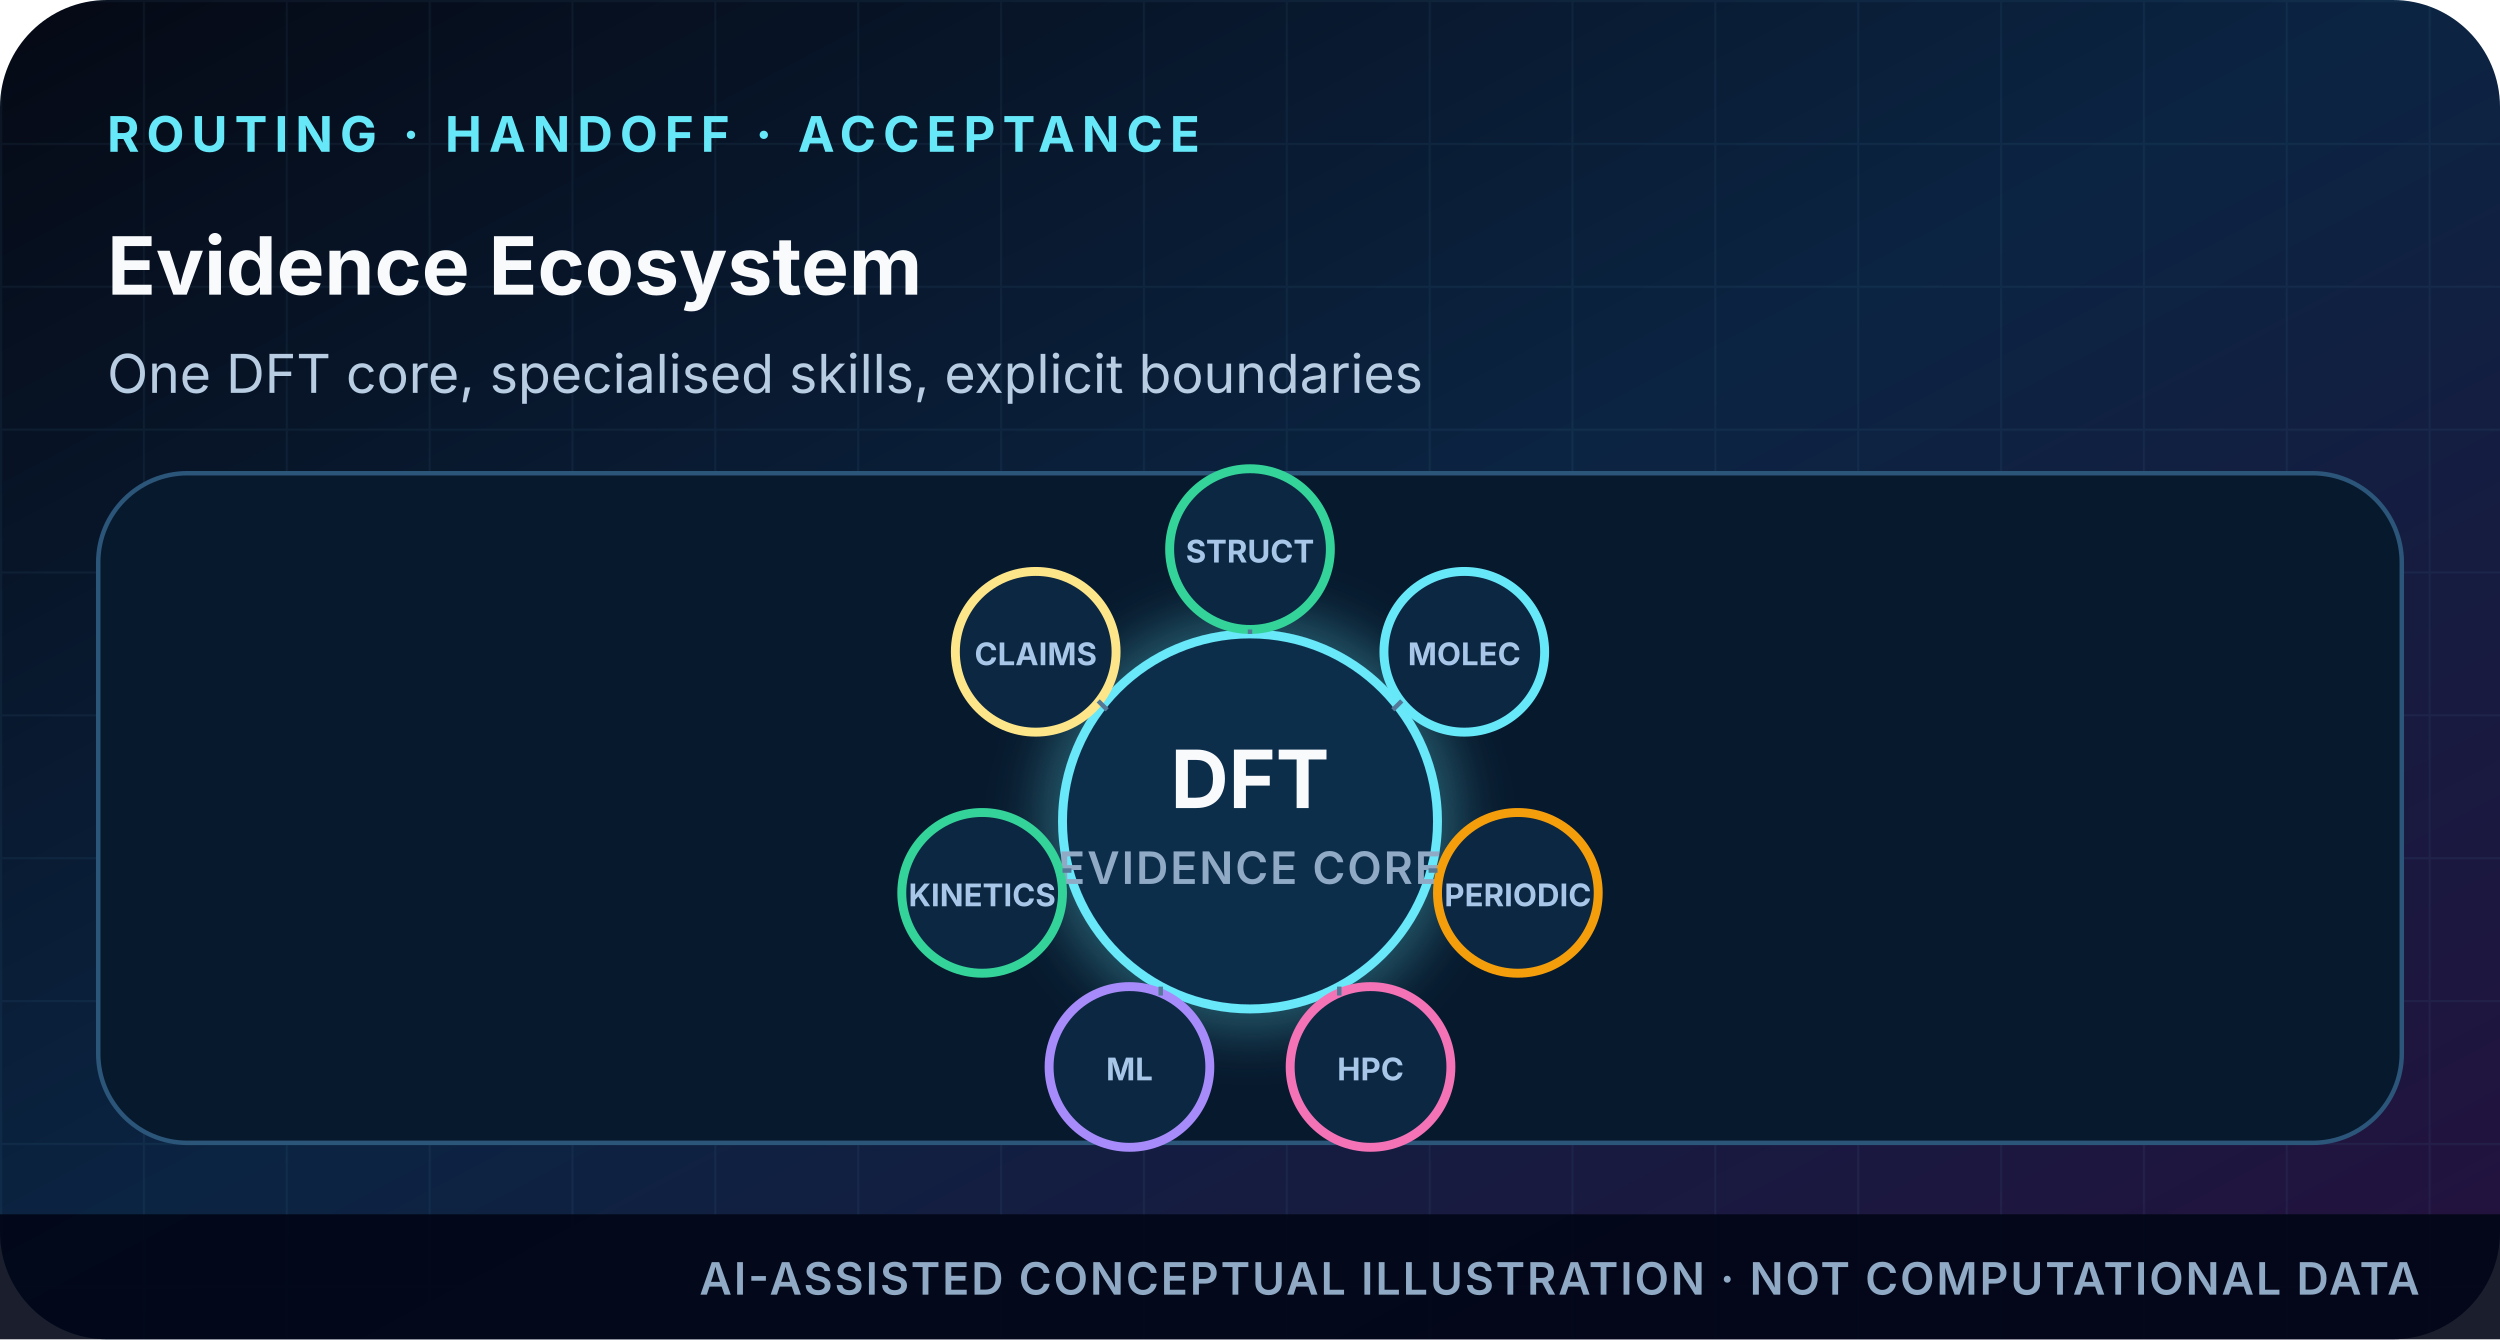
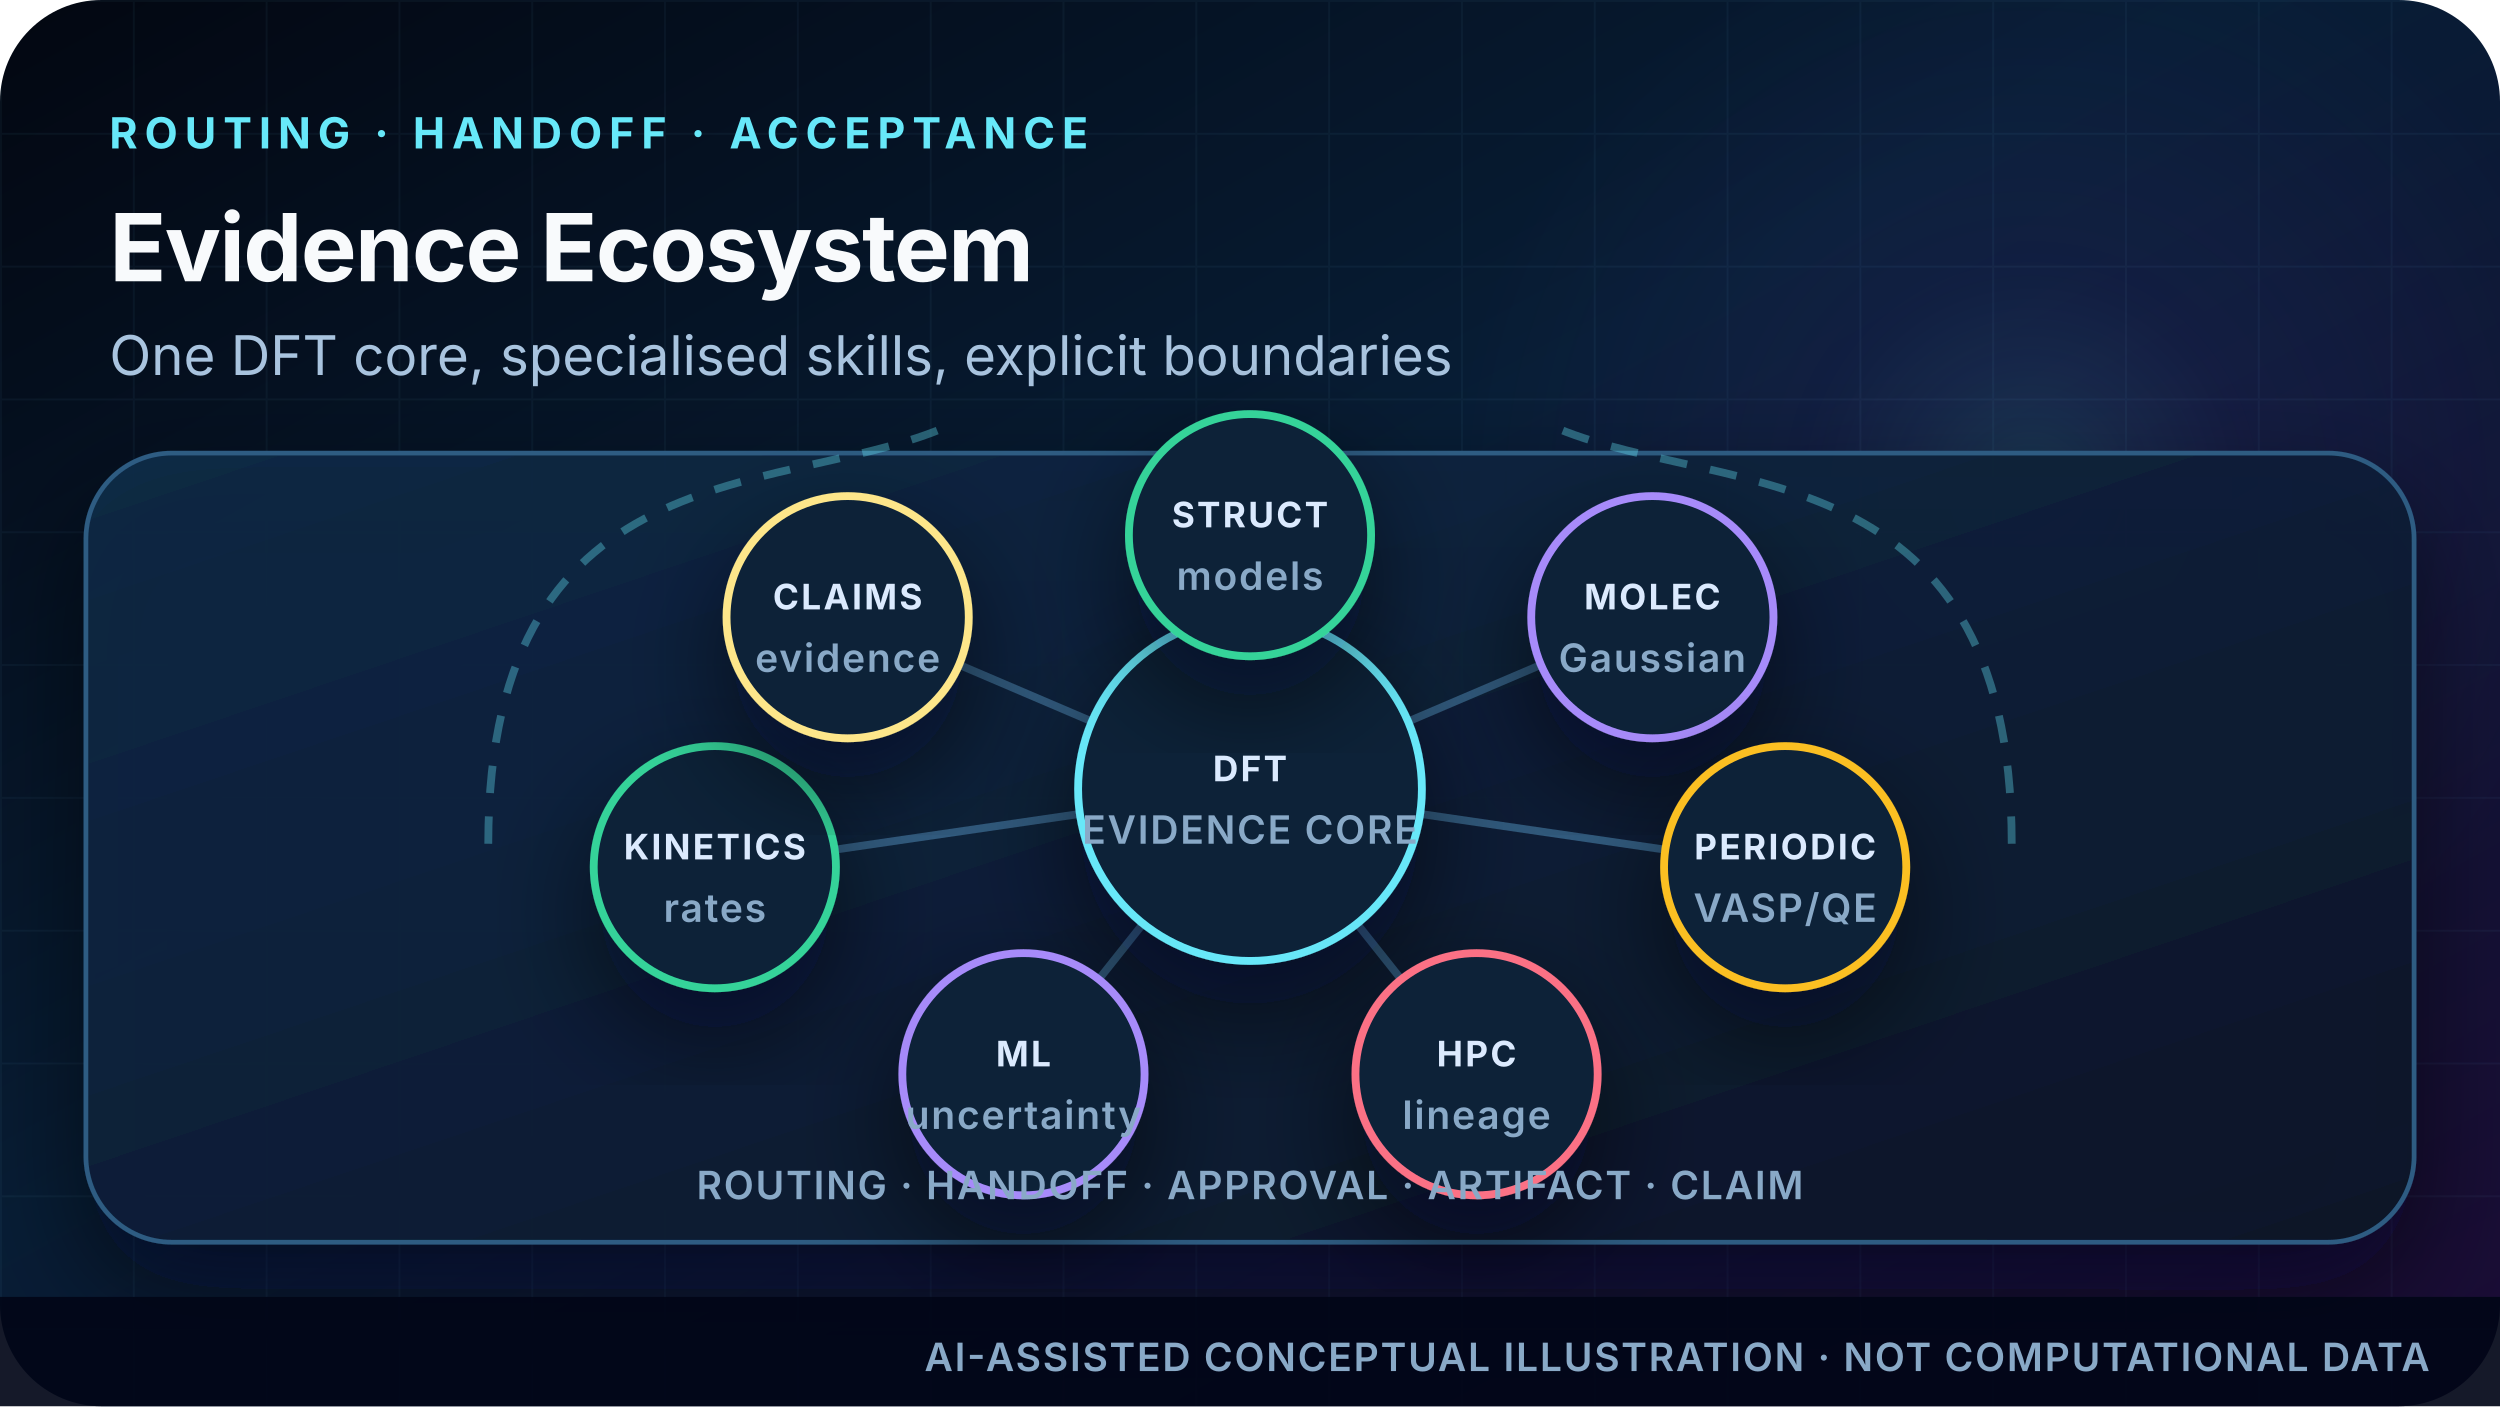
- <svg xmlns="http://www.w3.org/2000/svg" width="560" height="300" viewBox="0 0 560 300" role="img" aria-label="AI-assisted conceptual illustration; not computational data">
+ <svg xmlns="http://www.w3.org/2000/svg" width="640" height="360" viewBox="0 0 640 360" role="img" aria-label="AI-assisted conceptual illustration; not computational data">
  <defs>
    <linearGradient id="bg" x1="0" y1="0" x2="1" y2="1">
-       <stop stop-color="#050914" />
-       <stop offset=".48" stop-color="#0b2442" />
-       <stop offset="1" stop-color="#24113e" />
+       <stop stop-color="#030711" />
+       <stop offset=".44" stop-color="#071d35" />
+       <stop offset="1" stop-color="#1b0b35" />
    </linearGradient>
-     <linearGradient id="cyan" x1="0" x2="1">
-       <stop stop-color="#67e8f9" />
-       <stop offset="1" stop-color="#38bdf8" />
+     <linearGradient id="panel" x1="0" y1="0" x2="1" y2="1">
+       <stop stop-color="#0e2946" stop-opacity=".96" />
+       <stop offset="1" stop-color="#0a1427" stop-opacity=".98" />
    </linearGradient>
-     <linearGradient id="violet" x1="0" x2="1">
-       <stop stop-color="#c4b5fd" />
-       <stop offset="1" stop-color="#8b5cf6" />
+     <linearGradient id="cyan" x1="0" y1="0" x2="1" y2="1">
+       <stop stop-color="#a5f3fc" />
+       <stop offset=".48" stop-color="#22d3ee" />
+       <stop offset="1" stop-color="#0284c7" />
    </linearGradient>
-     <linearGradient id="gold" x1="0" x2="1">
-       <stop stop-color="#fde68a" />
-       <stop offset="1" stop-color="#f59e0b" />
+     <linearGradient id="violet" x1="0" y1="0" x2="1" y2="1">
+       <stop stop-color="#ddd6fe" />
+       <stop offset=".5" stop-color="#a78bfa" />
+       <stop offset="1" stop-color="#6d28d9" />
    </linearGradient>
-     <radialGradient id="orb">
-       <stop stop-color="#67e8f9" stop-opacity=".92" />
-       <stop offset=".45" stop-color="#8b5cf6" stop-opacity=".55" />
+     <linearGradient id="amber" x1="0" y1="0" x2="1" y2="1">
+       <stop stop-color="#fef3c7" />
+       <stop offset=".5" stop-color="#fbbf24" />
+       <stop offset="1" stop-color="#d97706" />
+     </linearGradient>
+     <linearGradient id="emerald" x1="0" y1="0" x2="1" y2="1">
+       <stop stop-color="#d1fae5" />
+       <stop offset=".5" stop-color="#34d399" />
+       <stop offset="1" stop-color="#059669" />
+     </linearGradient>
+     <linearGradient id="rose" x1="0" y1="0" x2="1" y2="1">
+       <stop stop-color="#ffe4e6" />
+       <stop offset=".5" stop-color="#fb7185" />
+       <stop offset="1" stop-color="#be123c" />
+     </linearGradient>
+     <radialGradient id="halo">
+       <stop stop-color="#67e8f9" stop-opacity=".7" />
+       <stop offset=".38" stop-color="#8b5cf6" stop-opacity=".28" />
      <stop offset="1" stop-color="#8b5cf6" stop-opacity="0" />
    </radialGradient>
-     <filter id="glow" x="-60%" y="-60%" width="220%" height="220%">
+     <pattern id="grid" width="34" height="34" patternUnits="userSpaceOnUse">
+       <path d="M34 0H0V34" fill="none" stroke="#7dd3fc" stroke-opacity=".045" stroke-width="1" />
+     </pattern>
+     <filter id="glow" x="-80%" y="-80%" width="260%" height="260%">
      <feGaussianBlur stdDeviation="7" result="b" />
      <feMerge>
        <feMergeNode in="b" />
        <feMergeNode in="SourceGraphic" />
      </feMerge>
    </filter>
-     <filter id="shadow" x="-30%" y="-30%" width="160%" height="160%">
-       <feDropShadow dx="0" dy="10" stdDeviation="12" flood-color="#020617" flood-opacity=".42" />
+     <filter id="soft" x="-40%" y="-40%" width="180%" height="180%">
+       <feGaussianBlur stdDeviation="18" />
    </filter>
-     <pattern id="grid" width="32" height="32" patternUnits="userSpaceOnUse">
-       <path d="M32 0H0V32" fill="none" stroke="#7dd3fc" stroke-opacity=".055" />
-     </pattern>
+     <filter id="shadow" x="-40%" y="-40%" width="180%" height="180%">
+       <feDropShadow dx="0" dy="12" stdDeviation="14" flood-color="#020617" flood-opacity=".55" />
+     </filter>
+     <marker id="arrow" markerWidth="10" markerHeight="10" refX="9" refY="5" orient="auto">
+       <path d="M0 0L10 5L0 10Z" fill="#67e8f9" />
+     </marker>
    <style>
-     .title{font:700 34px Inter,Arial,sans-serif;fill:#f8fafc;letter-spacing:-.7px}
-     .sub{font:400 15px Inter,Arial,sans-serif;fill:#a8c7e8}
-     .kicker{font:700 11px Inter,Arial,sans-serif;fill:#67e8f9;letter-spacing:1.6px}
-     .h{font:700 18px Inter,Arial,sans-serif;fill:#f8fafc}
-     .b{font:400 12px Inter,Arial,sans-serif;fill:#b8cce2}
-     .tiny{font:600 10px Inter,Arial,sans-serif;fill:#90aac5;letter-spacing:.45px}
-     .pill{fill:#0b1f36;stroke:#2f5d85;stroke-width:1}
-   </style>
+ .t{font-family:Inter,Segoe UI,Arial,sans-serif}.k{font-family:Inter,Segoe UI,Arial,sans-serif;font-weight:700;font-size:11px;fill:#67e8f9;letter-spacing:1.8px}.h1{font-family:Inter,Segoe UI,Arial,sans-serif;font-weight:700;font-size:42px;fill:#f8fafc;letter-spacing:-1px}.h2{font-family:Inter,Segoe UI,Arial,sans-serif;font-weight:700;font-size:24px;fill:#f8fafc;letter-spacing:-.4px}.s{font-family:Inter,Segoe UI,Arial,sans-serif;font-weight:400;font-size:14px;fill:#a9c4df}.b{font-family:Inter,Segoe UI,Arial,sans-serif;font-weight:500;font-size:12px;fill:#c7d9eb}.m{font-family:Inter,Segoe UI,Arial,sans-serif;font-weight:600;font-size:10px;fill:#89a9c7;letter-spacing:.45px}.n{font-family:Inter,Segoe UI,Arial,sans-serif;font-weight:700;font-size:9px;fill:#dbeafe;letter-spacing:.6px}.glass{fill:url(#panel);stroke:#2d5b82;stroke-width:1.2}.chip{fill:#0a2139;stroke:#2f638c;stroke-width:1}.hair{stroke:#4e789a;stroke-width:1}.axis{stroke:#3d607f;stroke-width:1}.dim{fill:#7e9bb8}.white{fill:#f8fafc}
+ </style>
  </defs>
-   <rect width="560" height="300" rx="24" fill="url(#bg)" />
-   <rect width="560" height="300" rx="24" fill="url(#grid)" />
-   <text x="24" y="34" class="kicker">ROUTING · HANDOFF · ACCEPTANCE</text>
-   <text x="24" y="66" class="h" font-size="23">Evidence Ecosystem</text>
-   <text x="24" y="88" class="b">One DFT core, specialised skills, explicit boundaries</text>
-   <rect x="22" y="106" width="516" height="150" rx="20" fill="#07192d" stroke="#2c557a" />
-   <g transform="translate(280 184)">
-     <circle r="42" fill="#102f4c" stroke="#67e8f9" stroke-width="2" filter="url(#glow)" />
-     <text y="-3" text-anchor="middle" class="h">DFT</text>
-     <text y="14" text-anchor="middle" class="tiny">EVIDENCE CORE</text>
-     <g fill="#0b2742" stroke-width="2">
-       <circle cx="0" cy="-61" r="18" stroke="#34d399" />
-       <circle cx="48" cy="-38" r="18" stroke="#67e8f9" />
-       <circle cx="60" cy="16" r="18" stroke="#f59e0b" />
-       <circle cx="27" cy="55" r="18" stroke="#f472b6" />
-       <circle cx="-27" cy="55" r="18" stroke="#a78bfa" />
-       <circle cx="-60" cy="16" r="18" stroke="#34d399" />
-       <circle cx="-48" cy="-38" r="18" stroke="#fde68a" />
-     </g>
-     <g stroke="#537898">
-       <line x1="0" y1="-42" x2="0" y2="-43" />
-       <line x1="32" y1="-25" x2="34" y2="-27" />
-       <line x1="40" y1="11" x2="42" y2="11" />
-       <line x1="20" y1="37" x2="20" y2="39" />
-       <line x1="-20" y1="37" x2="-20" y2="39" />
-       <line x1="-40" y1="11" x2="-42" y2="11" />
-       <line x1="-32" y1="-25" x2="-34" y2="-27" />
-     </g>
-     <g style="font:700 7px Inter,Arial,sans-serif;fill:#a8c7e8" text-anchor="middle">
-       <text x="0" y="-58">STRUCT</text>
-       <text x="48" y="-35">MOLEC</text>
-       <text x="60" y="19">PERIODIC</text>
-       <text x="27" y="58">HPC</text>
-       <text x="-27" y="58">ML</text>
-       <text x="-60" y="19">KINETICS</text>
-       <text x="-48" y="-35">CLAIMS</text>
-     </g>
+   <rect width="640" height="360" rx="26" fill="url(#bg)" />
+   <rect width="640" height="360" rx="26" fill="url(#grid)" />
+   <circle cx="520" cy="125" r="150" fill="url(#halo)" opacity=".22" />
+   <text x="28" y="38" class="k">ROUTING · HANDOFF · ACCEPTANCE</text>
+   <text x="28" y="72" class="h2" font-size="27">Evidence Ecosystem</text>
+   <text x="28" y="96" class="s">One DFT core, specialised skills, explicit boundaries</text>
+   <rect x="22" y="116" width="596" height="202" rx="22" class="glass" filter="url(#shadow)" />
+   <g>
+     <line x1="320" y1="202" x2="320" y2="137" stroke="#315a7d" stroke-width="2" />
+     <line x1="320" y1="202" x2="423" y2="158" stroke="#315a7d" stroke-width="2" />
+     <line x1="320" y1="202" x2="457" y2="222" stroke="#315a7d" stroke-width="2" />
+     <line x1="320" y1="202" x2="378" y2="275" stroke="#315a7d" stroke-width="2" />
+     <line x1="320" y1="202" x2="262" y2="275" stroke="#315a7d" stroke-width="2" />
+     <line x1="320" y1="202" x2="183" y2="222" stroke="#315a7d" stroke-width="2" />
+     <line x1="320" y1="202" x2="217" y2="158" stroke="#315a7d" stroke-width="2" />
+     <circle cx="320" cy="202" r="44" fill="#0a2139" stroke="#67e8f9" stroke-width="2" filter="url(#shadow)" />
+     <text x="320" y="200" text-anchor="middle" class="n">DFT</text>
+     <text x="320" y="216" text-anchor="middle" class="m">EVIDENCE CORE</text>
+     <circle cx="320" cy="137" r="31" fill="#0a2139" stroke="#34d399" stroke-width="2" filter="url(#shadow)" />
+     <text x="320" y="135" text-anchor="middle" class="n">STRUCT</text>
+     <text x="320" y="151" text-anchor="middle" class="m">models</text>
+     <circle cx="423" cy="158" r="31" fill="#0a2139" stroke="#a78bfa" stroke-width="2" filter="url(#shadow)" />
+     <text x="423" y="156" text-anchor="middle" class="n">MOLEC</text>
+     <text x="423" y="172" text-anchor="middle" class="m">Gaussian</text>
+     <circle cx="457" cy="222" r="31" fill="#0a2139" stroke="#fbbf24" stroke-width="2" filter="url(#shadow)" />
+     <text x="457" y="220" text-anchor="middle" class="n">PERIODIC</text>
+     <text x="457" y="236" text-anchor="middle" class="m">VASP/QE</text>
+     <circle cx="378" cy="275" r="31" fill="#0a2139" stroke="#fb7185" stroke-width="2" filter="url(#shadow)" />
+     <text x="378" y="273" text-anchor="middle" class="n">HPC</text>
+     <text x="378" y="289" text-anchor="middle" class="m">lineage</text>
+     <circle cx="262" cy="275" r="31" fill="#0a2139" stroke="#a78bfa" stroke-width="2" filter="url(#shadow)" />
+     <text x="262" y="273" text-anchor="middle" class="n">ML</text>
+     <text x="262" y="289" text-anchor="middle" class="m">uncertainty</text>
+     <circle cx="183" cy="222" r="31" fill="#0a2139" stroke="#34d399" stroke-width="2" filter="url(#shadow)" />
+     <text x="183" y="220" text-anchor="middle" class="n">KINETICS</text>
+     <text x="183" y="236" text-anchor="middle" class="m">rates</text>
+     <circle cx="217" cy="158" r="31" fill="#0a2139" stroke="#fde68a" stroke-width="2" filter="url(#shadow)" />
+     <text x="217" y="156" text-anchor="middle" class="n">CLAIMS</text>
+     <text x="217" y="172" text-anchor="middle" class="m">evidence</text>
+     <path d="M125 216C125 112 204 128 245 108M515 216C515 112 436 128 395 108" fill="none" stroke="#67e8f9" stroke-opacity=".35" stroke-width="2" stroke-dasharray="7 6" />
+     <text x="320" y="307" text-anchor="middle" class="m">ROUTING · HANDOFF · APPROVAL · ARTIFACT · CLAIM</text>
  </g>
-   <rect x="0" y="272" width="560" height="28" fill="#020617" fill-opacity=".9" />
-   <text x="542" y="290" text-anchor="end" class="tiny" fill="#7dd3fc">AI-ASSISTED CONCEPTUAL ILLUSTRATION · NOT COMPUTATIONAL DATA</text>
+   <rect x="0" y="332" width="640" height="28" fill="#020617" fill-opacity=".92" />
+   <text x="622" y="351" text-anchor="end" class="m" fill="#7dd3fc">AI-ASSISTED CONCEPTUAL ILLUSTRATION · NOT COMPUTATIONAL DATA</text>
</svg>
